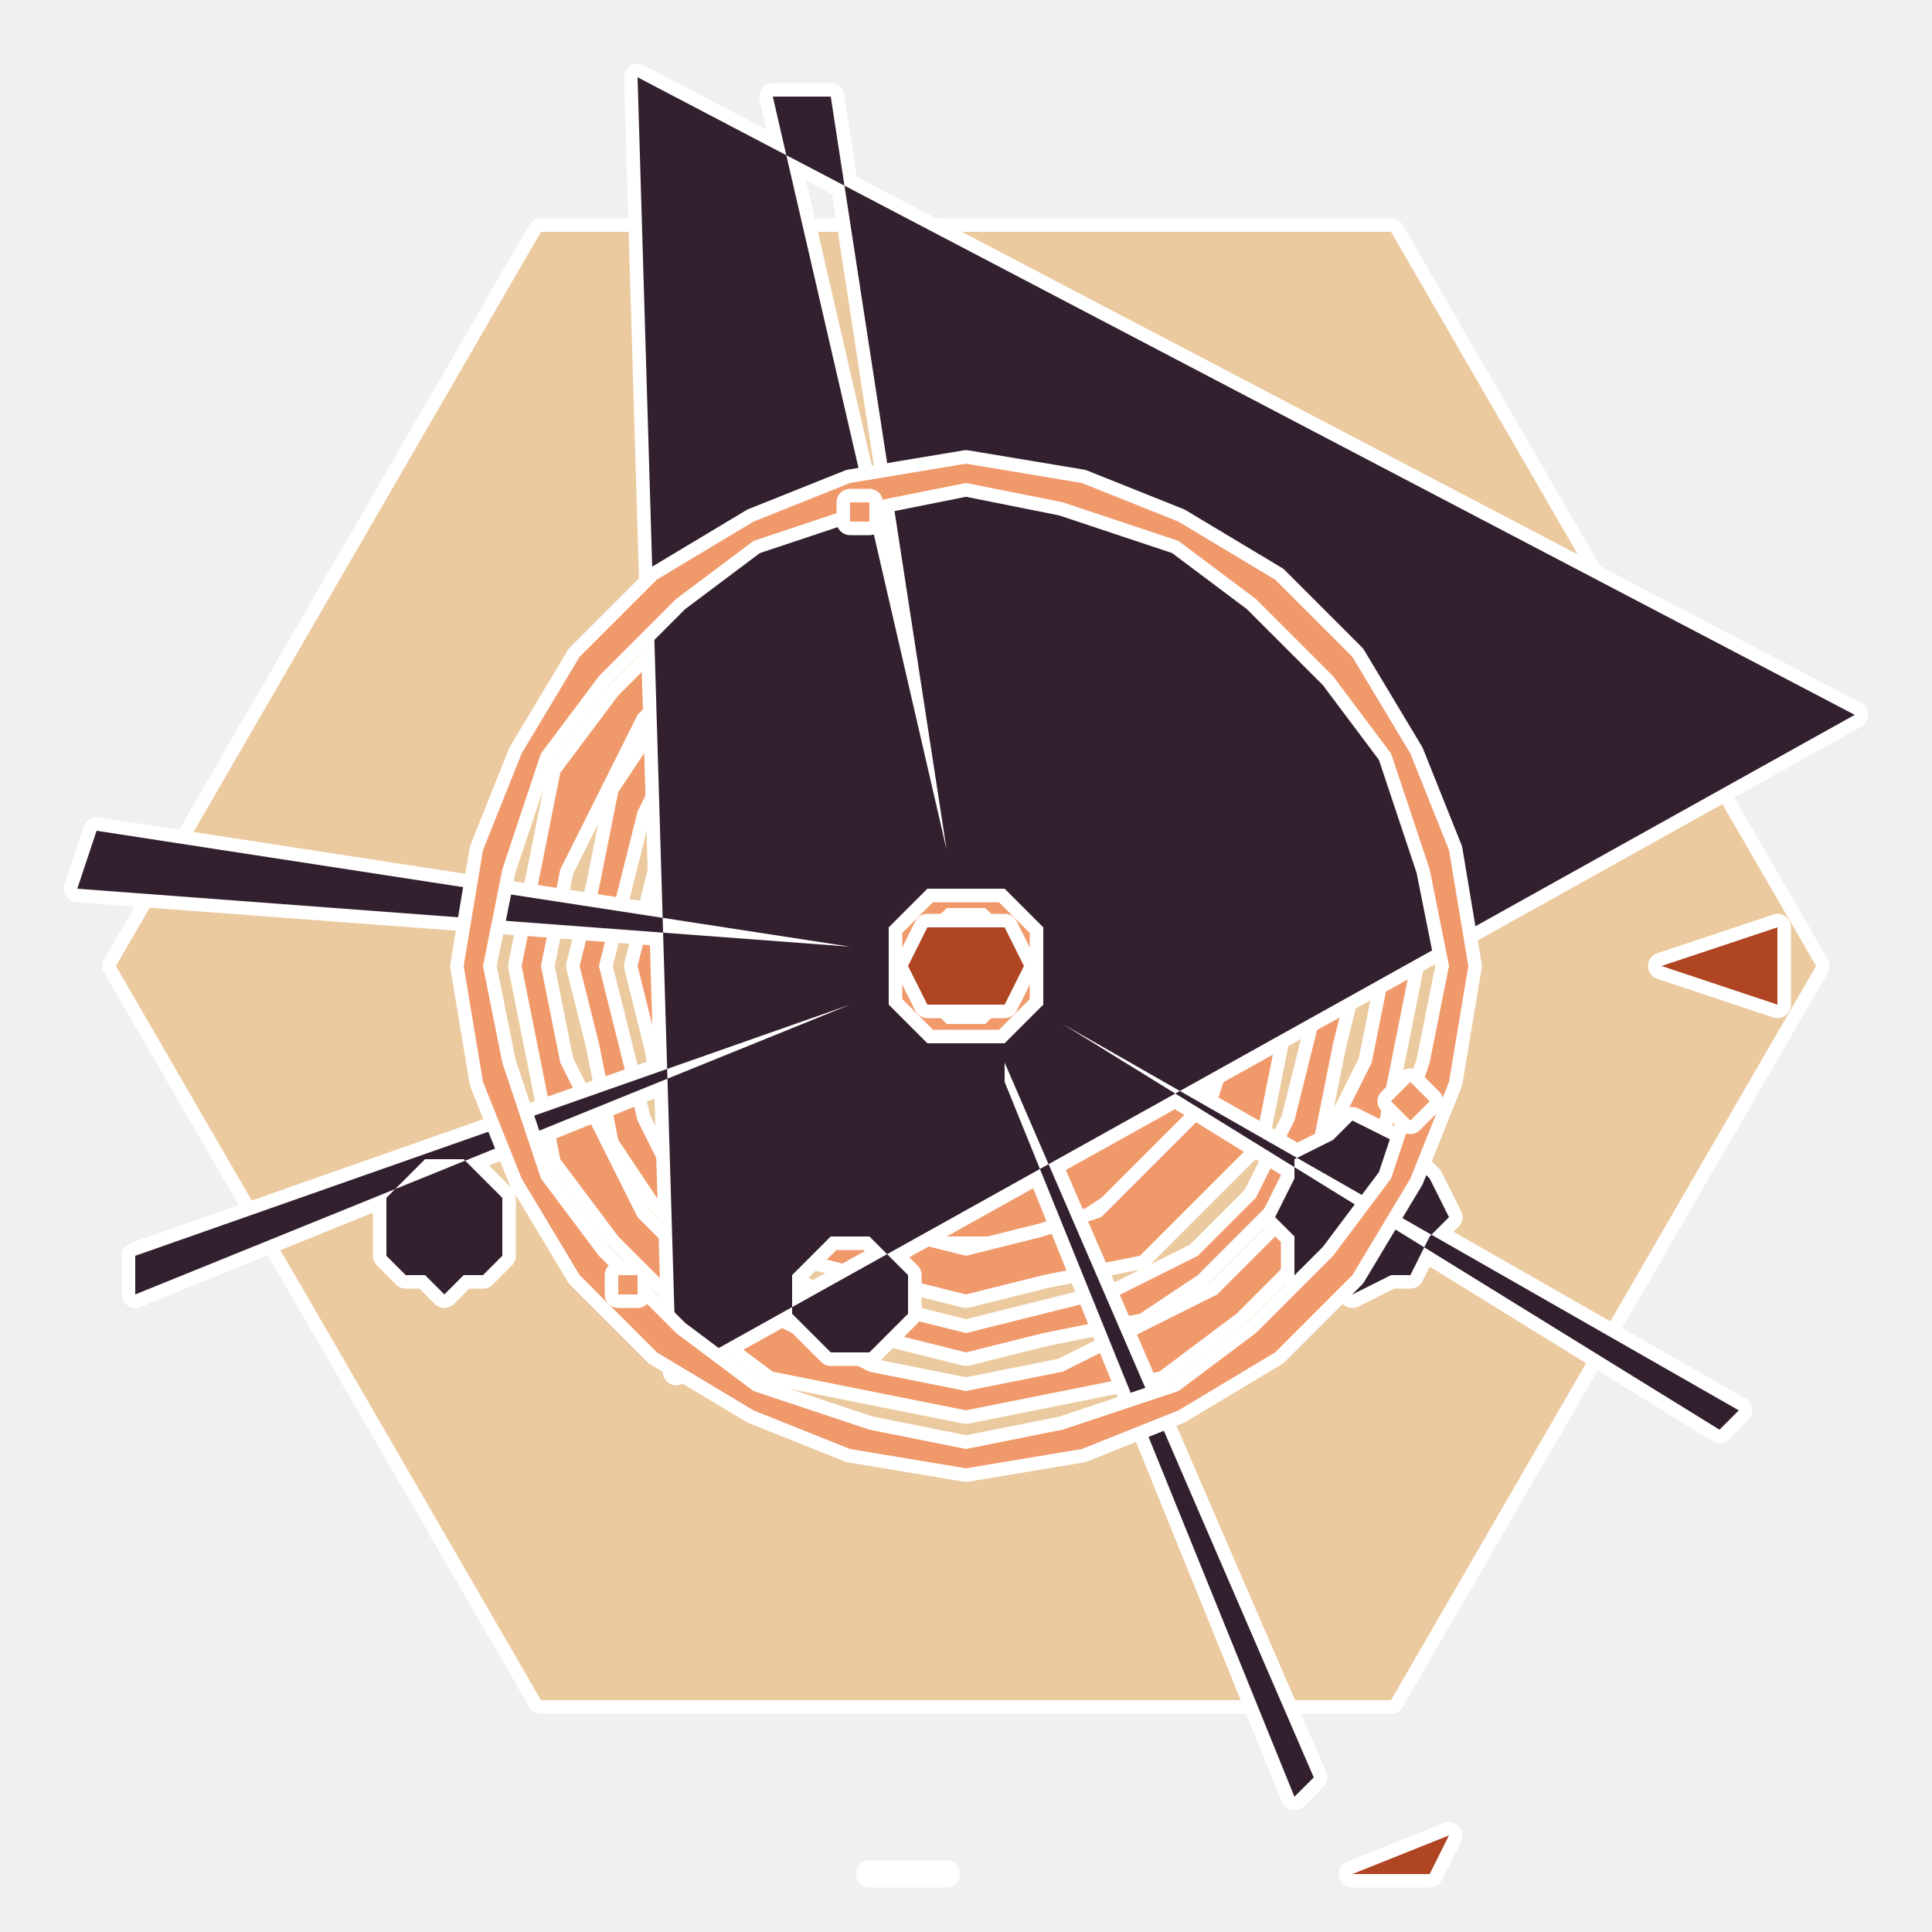
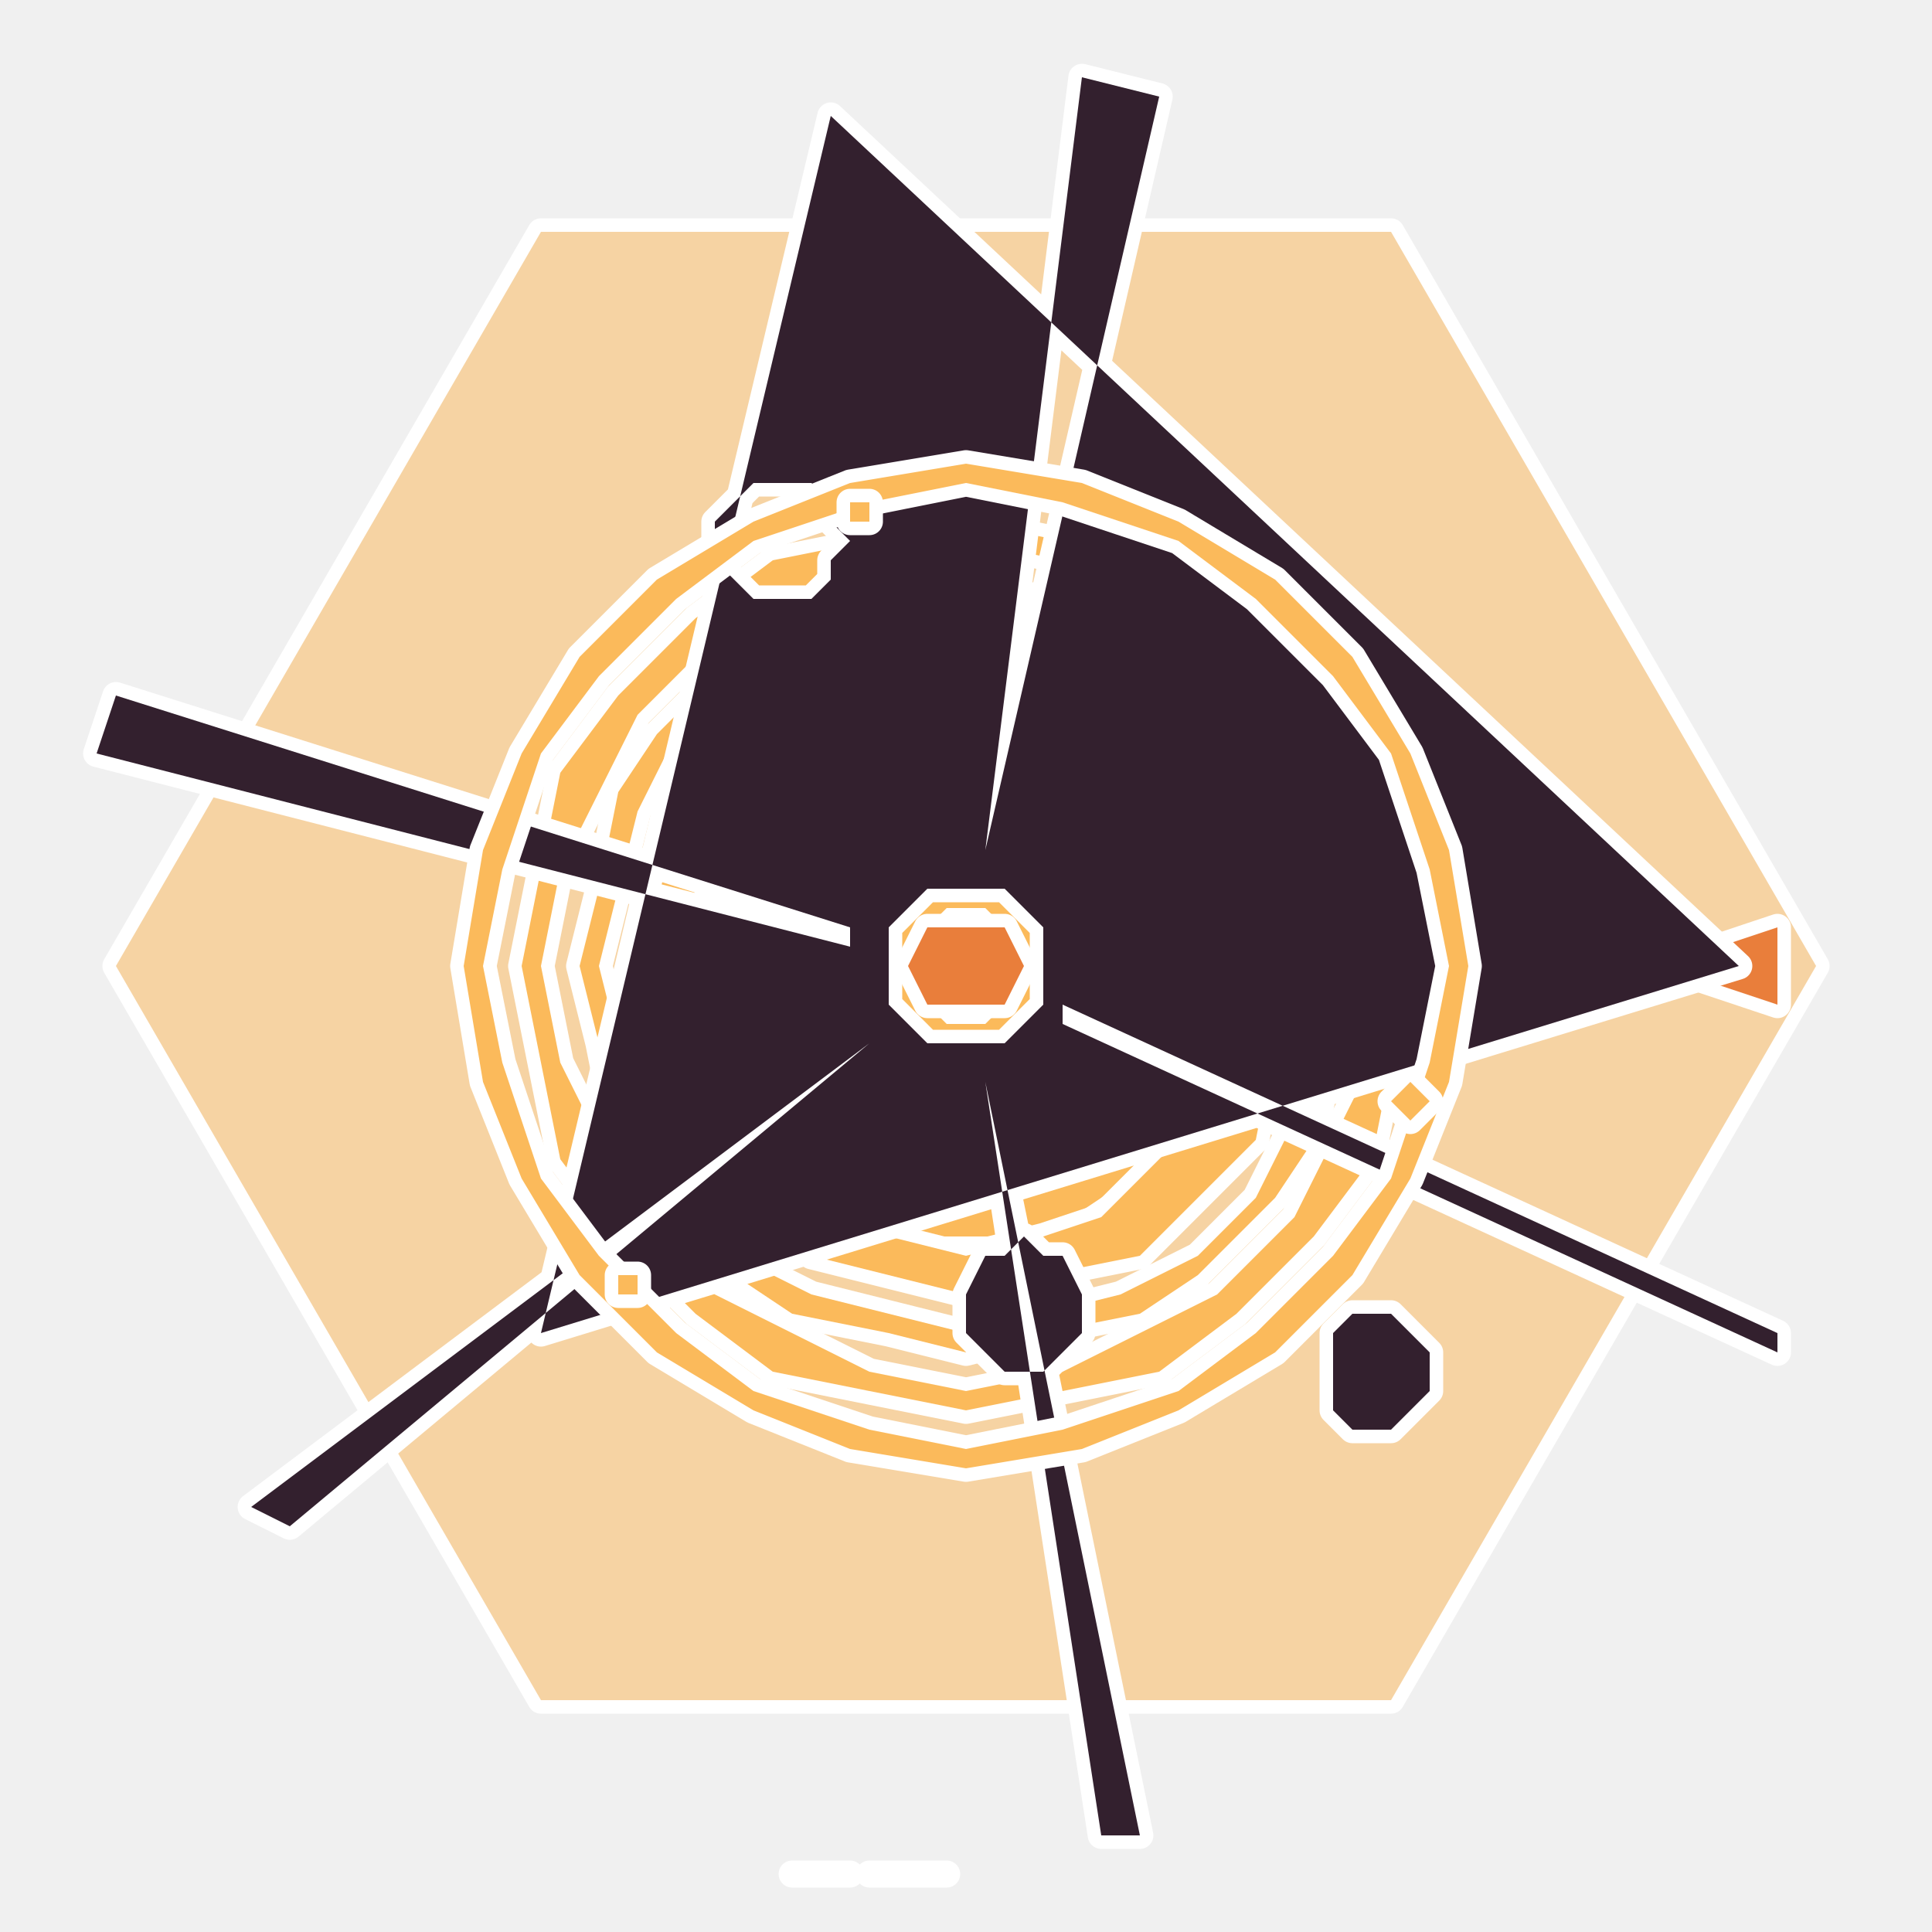
<svg xmlns="http://www.w3.org/2000/svg" viewBox="0 0 100 100" role="img" aria-label="@playform/plugin-dsh-queue - interlace-tile">
  <style>
		@media (prefers-reduced-motion: no-preference) {
			.plugin-dsh-queue-scene * { transform-box: view-box; transform-origin: 50% 50%; }
- 		.plugin-dsh-queue-counter { animation: plugin-dsh-queue-counter 23s linear -6s infinite; }
+ 		.plugin-dsh-queue-counter { animation: plugin-dsh-queue-counter 24s linear -6s infinite; }
		@keyframes plugin-dsh-queue-counter { to { transform: rotate(-360deg); } }
- 		.plugin-dsh-queue-breathe { animation: plugin-dsh-queue-breathe 6s ease-in-out -6s infinite; }
+ 		.plugin-dsh-queue-breathe { animation: plugin-dsh-queue-breathe 7s ease-in-out -6s infinite; }
		@keyframes plugin-dsh-queue-breathe { 50% { transform: scale(1.06); opacity: 0.85; } }
- 		.plugin-dsh-queue-fire { animation: plugin-dsh-queue-fire 2.7s ease-in-out infinite; }
+ 		.plugin-dsh-queue-fire { animation: plugin-dsh-queue-fire 2.9s ease-in-out infinite; }
		@keyframes plugin-dsh-queue-fire { 0%, 100% { opacity: 0.35; } 50% { opacity: 1; } }
- 		.plugin-dsh-queue-twinkle { animation: plugin-dsh-queue-twinkle 9s ease-in-out -6s infinite; }
+ 		.plugin-dsh-queue-twinkle { animation: plugin-dsh-queue-twinkle 6s ease-in-out -6s infinite; }
		@keyframes plugin-dsh-queue-twinkle { 0%, 100% { transform: scale(0.94); opacity: 0.4; } 50% { transform: scale(1.06); opacity: 1; } }
		}
	</style>
  <defs>
    <path id="plugin-dsh-queue-0" d="M94,50 L72,88 L28,88 L6,50 L28,12 L72,12 Z" />
    <path id="plugin-dsh-queue-1" d="M64,50 L64,54 L62,57 L60,60 L57,62 L54,64 L50,64 L46,64 L43,62 L40,60 L38,57 L36,54 L36,50 L36,46 L38,43 L40,40 L43,38 L46,36 L50,36 L54,36 L57,38 L60,40 L62,43 L64,46 Z M62,50 L61,53 L60,56 L58,58 L56,60 L53,61 L50,62 L47,61 L44,60 L42,58 L40,56 L39,53 L38,50 L39,47 L40,44 L42,42 L44,40 L47,39 L50,38 L53,39 L56,40 L58,42 L60,44 L61,47 Z" />
    <path id="plugin-dsh-queue-2" d="M67,50 L66,54 L65,59 L62,62 L59,65 L54,66 L50,67 L46,66 L42,65 L38,62 L35,59 L34,54 L33,50 L34,46 L35,42 L38,38 L41,35 L46,34 L50,33 L54,34 L59,35 L62,38 L65,41 L66,46 Z M65,50 L64,54 L63,57 L60,60 L57,63 L54,64 L50,65 L46,64 L43,63 L40,60 L37,57 L36,54 L35,50 L36,46 L37,43 L40,40 L43,37 L46,36 L50,35 L54,36 L57,37 L60,40 L63,43 L64,46 Z" />
    <path id="plugin-dsh-queue-3" d="M55,50 L55,52 L54,54 L52,55 L50,55 L48,55 L46,54 L45,52 L45,50 L45,48 L46,46 L48,45 L50,45 L52,45 L54,46 L55,48 Z M53,50 L53,51 L52,52 L51,53 L50,53 L49,53 L48,52 L47,51 L47,50 L47,49 L48,48 L49,47 L50,47 L51,47 L52,48 L53,49 Z" />
    <path id="plugin-dsh-queue-4" d="M92,48 L86,50 L92,52 Z" />
    <path id="plugin-dsh-queue-5" d="M70,50 L69,54 L68,59 L66,62 L62,66 L59,68 L54,69 L50,70 L46,69 L41,68 L38,66 L34,62 L32,59 L31,54 L30,50 L31,46 L32,41 L34,38 L38,34 L41,32 L46,31 L50,30 L54,31 L59,32 L62,34 L66,38 L68,41 L69,46 Z M69,50 L68,54 L67,58 L65,62 L62,65 L58,67 L54,68 L50,69 L46,68 L42,67 L38,65 L35,62 L33,58 L32,54 L31,50 L32,46 L33,42 L35,38 L38,35 L42,33 L46,32 L50,31 L54,32 L58,33 L62,35 L65,38 L67,42 L68,46 Z" />
    <path id="plugin-dsh-queue-6" d="M73,50 L72,55 L71,60 L68,64 L64,68 L60,71 L55,72 L50,73 L45,72 L40,71 L36,68 L32,64 L29,60 L28,55 L27,50 L28,45 L29,40 L32,36 L36,32 L40,29 L45,28 L50,27 L55,28 L60,29 L64,32 L68,36 L71,40 L72,45 Z M72,50 L71,55 L69,59 L67,63 L63,67 L59,69 L55,71 L50,72 L45,71 L41,69 L37,67 L33,63 L31,59 L29,55 L28,50 L29,45 L31,41 L33,37 L37,33 L41,31 L45,29 L50,28 L55,29 L59,31 L63,33 L67,37 L69,41 L71,45 Z" />
-     <path id="plugin-dsh-queue-7" d="M96,37 L35,71 L33,4 Z M55,53 L90,73 L89,74 L55,53 Z M47,67 L47,68 L46,69 L45,70 L44,70 L43,70 L42,69 L41,68 L41,67 L41,66 L42,65 L43,64 L44,64 L45,64 L46,65 L47,66 Z M52,55 L68,92 L67,93 L52,56 Z M44,52 L7,67 L7,65 L44,52 Z M75,63 L74,64 L73,66 L72,66 L70,67 L69,66 L67,66 L67,64 L66,63 L67,61 L67,60 L69,59 L70,58 L72,59 L73,60 L74,61 Z M44,49 L4,46 L5,43 L44,49 Z M49,44 L40,5 L43,5 L49,44 Z M26,63 L26,65 L25,66 L24,66 L23,67 L22,66 L21,66 L20,65 L20,63 L20,62 L21,61 L22,60 L23,60 L24,60 L25,61 L26,62 Z M54,50 L54,52 L53,53 L52,54 L50,54 L48,54 L47,53 L46,52 L46,50 L46,48 L47,47 L48,46 L50,46 L52,46 L53,47 L54,48 Z" />
+     <path id="plugin-dsh-queue-7" d="M90,50 L28,69 L43,6 Z M55,52 L92,69 L92,70 L55,53 Z M56,68 L56,69 L55,70 L54,71 L53,71 L52,71 L51,70 L50,69 L50,68 L50,67 L51,65 L52,65 L53,64 L54,65 L55,65 L56,67 Z M51,56 L59,95 L57,95 L51,56 Z M45,54 L15,79 L13,78 L45,54 Z M44,28 L43,29 L43,30 L42,31 L40,31 L39,31 L38,30 L37,29 L37,28 L37,27 L38,26 L39,25 L40,25 L42,25 L43,26 L43,27 Z M44,49 L5,39 L6,36 L44,48 Z M51,44 L56,4 L60,5 L51,44 Z M74,71 L74,72 L73,73 L72,74 L71,74 L70,74 L69,73 L69,72 L69,71 L69,70 L69,69 L70,68 L71,68 L72,68 L73,69 L74,70 Z M54,50 L54,52 L53,53 L52,54 L50,54 L48,54 L47,53 L46,52 L46,50 L46,48 L47,47 L48,46 L50,46 L52,46 L53,47 L54,48 Z" />
    <path id="plugin-dsh-queue-8" d="M76,50 L75,56 L73,61 L70,66 L66,70 L61,73 L56,75 L50,76 L44,75 L39,73 L34,70 L30,66 L27,61 L25,56 L24,50 L25,44 L27,39 L30,34 L34,30 L39,27 L44,25 L50,24 L56,25 L61,27 L66,30 L70,34 L73,39 L75,44 Z M75,50 L74,55 L72,61 L69,65 L65,69 L61,72 L55,74 L50,75 L45,74 L39,72 L35,69 L31,65 L28,61 L26,55 L25,50 L26,45 L28,39 L31,35 L35,31 L39,28 L45,26 L50,25 L55,26 L61,28 L65,31 L69,35 L72,39 L74,45 Z" />
    <path id="plugin-dsh-queue-9" d="M74,57 L73,58 L73,58 L72,57 L73,56 L73,56 Z" />
    <path id="plugin-dsh-queue-10" d="M33,66 L33,67 L32,67 L32,66 L32,66 L33,66 Z" />
    <path id="plugin-dsh-queue-11" d="M45,27 L45,27 L44,27 L44,27 L44,26 L45,26 Z" />
-     <path id="plugin-dsh-queue-12" d="M49,97 L46,97 L45,97 Z" />
-     <path id="plugin-dsh-queue-13" d="M75,95 L74,97 L70,97 Z" />
+     <path id="plugin-dsh-queue-12" d="M44,97 L42,97 L41,97 Z" />
+     <path id="plugin-dsh-queue-13" d="M49,97 L47,97 L45,97 Z" />
    <path id="plugin-dsh-queue-14" d="M53,50 L52,52 L51,52 L49,52 L48,52 L47,50 L48,48 L49,48 L51,48 L52,48 Z" />
  </defs>
  <g class="plugin-dsh-queue-scene">
-     <g fill="#ECCA9F" fill-opacity="1" fill-rule="evenodd" stroke="#ffffff" stroke-width="1.4" stroke-linejoin="round" paint-order="stroke fill">
+     <g fill="#F6D3A3" fill-opacity="1" fill-rule="evenodd" stroke="#ffffff" stroke-width="1.4" stroke-linejoin="round" paint-order="stroke fill">
      <use class="plugin-dsh-queue-breathe" href="#plugin-dsh-queue-0" />
    </g>
-     <g fill="#F09A6B" fill-opacity="1" fill-rule="evenodd" stroke="#ffffff" stroke-width="1.4" stroke-linejoin="round" paint-order="stroke fill">
+     <g fill="#FBBA5B" fill-opacity="1" fill-rule="evenodd" stroke="#ffffff" stroke-width="1.4" stroke-linejoin="round" paint-order="stroke fill">
      <use class="plugin-dsh-queue-breathe" href="#plugin-dsh-queue-1" />
      <use class="plugin-dsh-queue-breathe" href="#plugin-dsh-queue-2" />
      <use class="plugin-dsh-queue-breathe" href="#plugin-dsh-queue-3" />
    </g>
-     <g fill="#B04523" fill-opacity="1" fill-rule="evenodd" stroke="#ffffff" stroke-width="1.4" stroke-linejoin="round" paint-order="stroke fill">
+     <g fill="#E97E3B" fill-opacity="1" fill-rule="evenodd" stroke="#ffffff" stroke-width="1.4" stroke-linejoin="round" paint-order="stroke fill">
      <use class="plugin-dsh-queue-fire" style="animation-delay:-6.00s" href="#plugin-dsh-queue-4" />
    </g>
-     <g fill="#F09A6B" fill-opacity="1" fill-rule="evenodd" stroke="#ffffff" stroke-width="1.4" stroke-linejoin="round" paint-order="stroke fill">
+     <g fill="#FBBA5B" fill-opacity="1" fill-rule="evenodd" stroke="#ffffff" stroke-width="1.4" stroke-linejoin="round" paint-order="stroke fill">
      <use class="plugin-dsh-queue-breathe" href="#plugin-dsh-queue-5" />
      <use class="plugin-dsh-queue-breathe" href="#plugin-dsh-queue-6" />
    </g>
    <g fill="#33202E" fill-opacity="1" fill-rule="evenodd" stroke="#ffffff" stroke-width="1.4" stroke-linejoin="round" paint-order="stroke fill">
      <use href="#plugin-dsh-queue-7" />
    </g>
-     <g fill="#F09A6B" fill-opacity="1" fill-rule="evenodd" stroke="#ffffff" stroke-width="1.4" stroke-linejoin="round" paint-order="stroke fill">
+     <g fill="#FBBA5B" fill-opacity="1" fill-rule="evenodd" stroke="#ffffff" stroke-width="1.4" stroke-linejoin="round" paint-order="stroke fill">
      <use class="plugin-dsh-queue-breathe" href="#plugin-dsh-queue-8" />
      <use class="plugin-dsh-queue-counter" href="#plugin-dsh-queue-9" />
      <use class="plugin-dsh-queue-counter" href="#plugin-dsh-queue-10" />
      <use class="plugin-dsh-queue-counter" href="#plugin-dsh-queue-11" />
      <use class="plugin-dsh-queue-twinkle" href="#plugin-dsh-queue-12" />
    </g>
-     <g fill="#B04523" fill-opacity="1" fill-rule="evenodd" stroke="#ffffff" stroke-width="1.4" stroke-linejoin="round" paint-order="stroke fill">
+     <g fill="#E97E3B" fill-opacity="1" fill-rule="evenodd" stroke="#ffffff" stroke-width="1.4" stroke-linejoin="round" paint-order="stroke fill">
      <use class="plugin-dsh-queue-twinkle" href="#plugin-dsh-queue-13" />
      <use class="plugin-dsh-queue-breathe" href="#plugin-dsh-queue-14" />
    </g>
  </g>
</svg>
